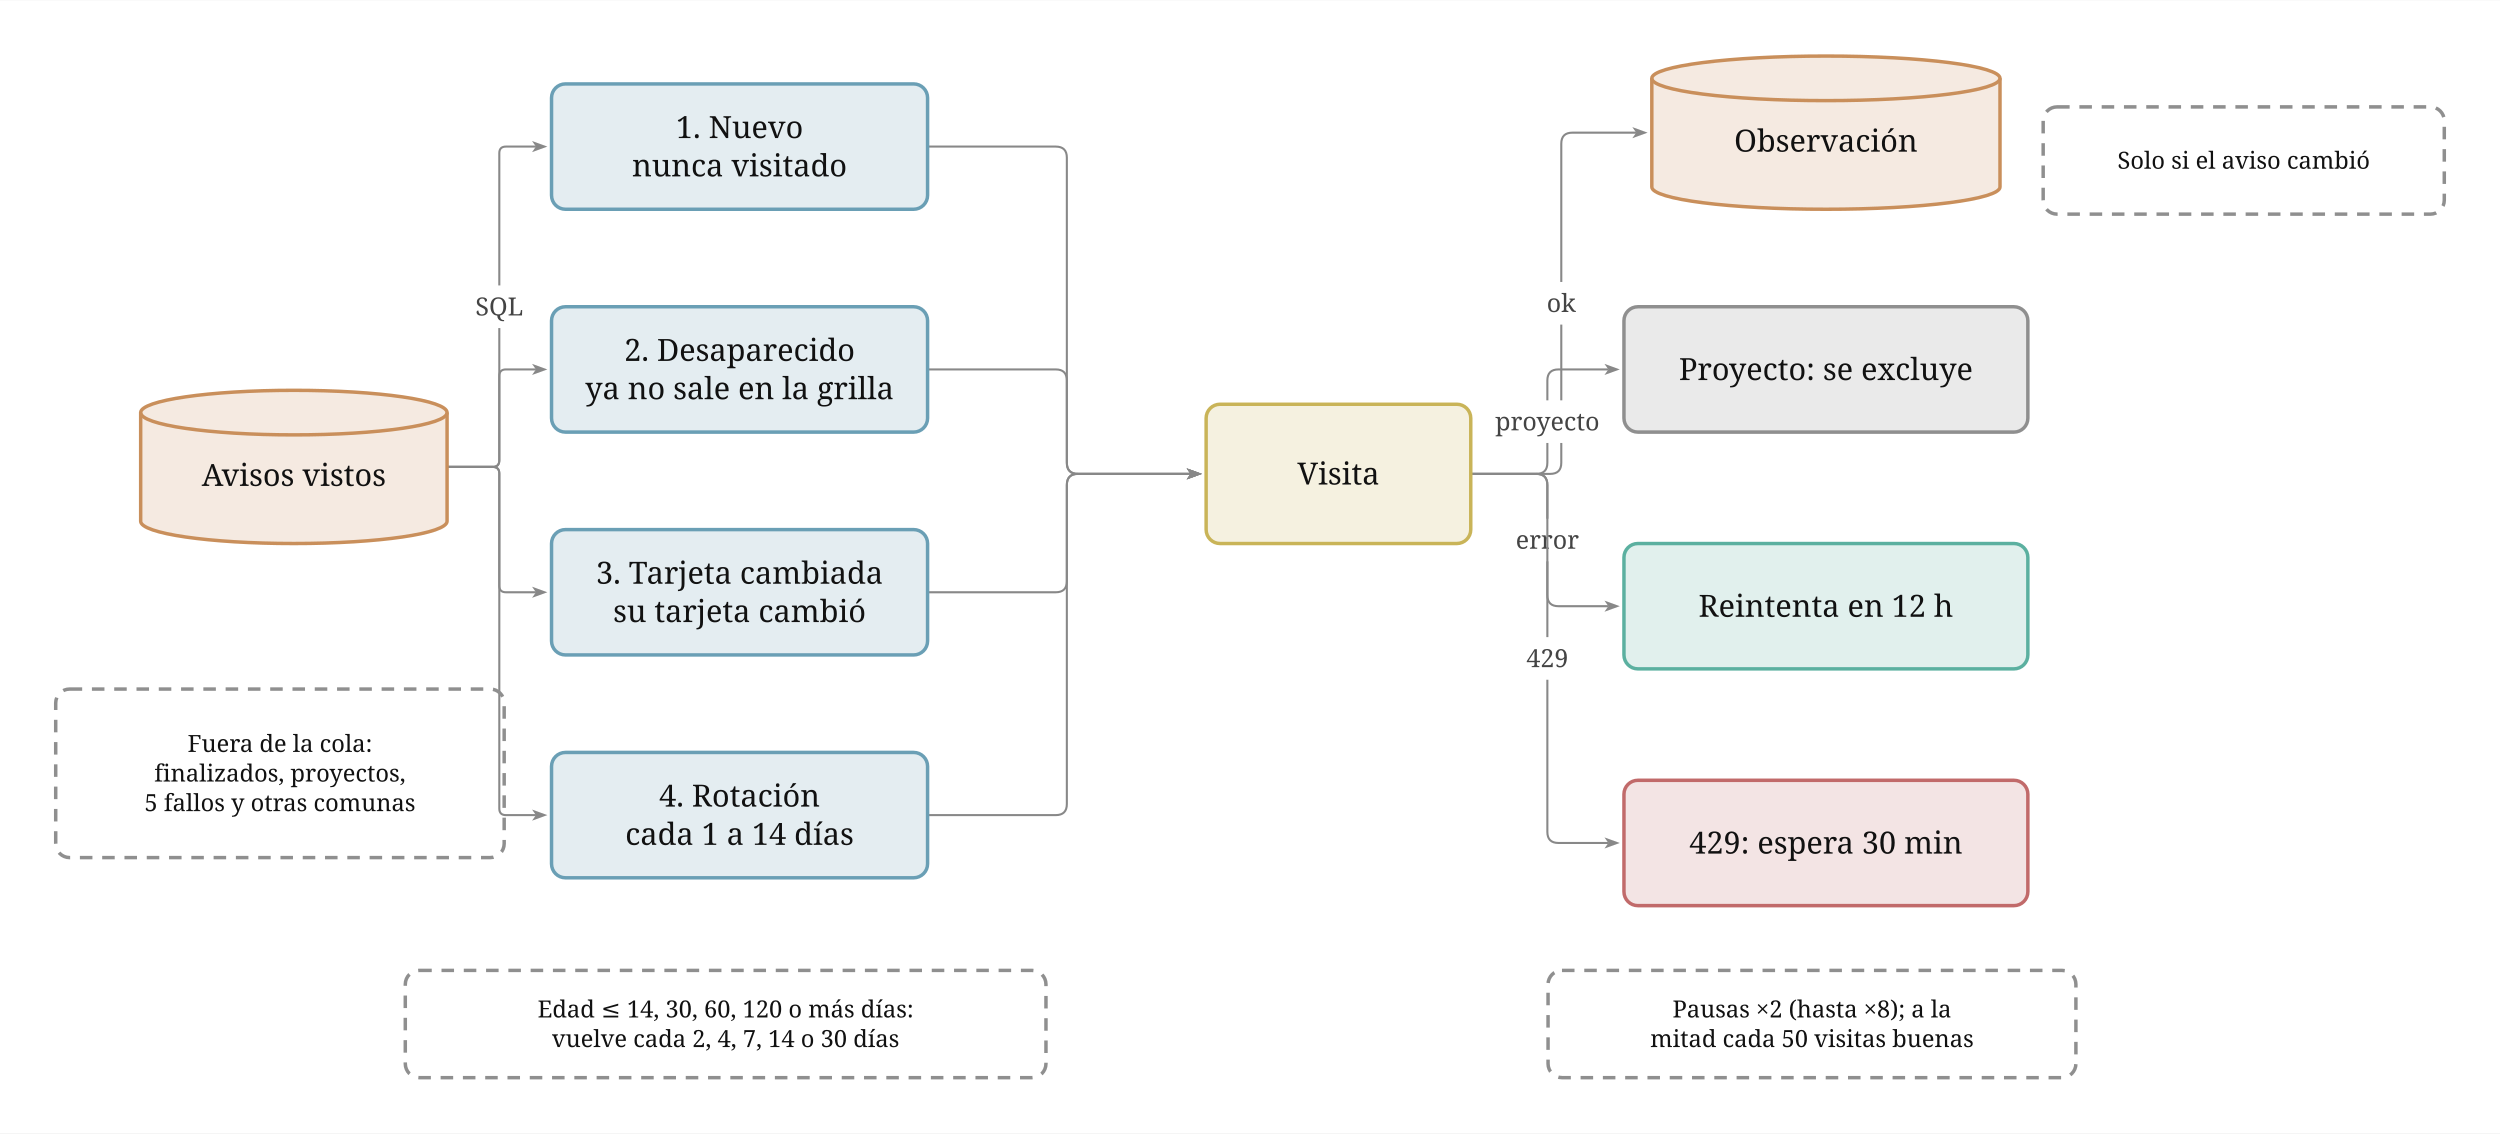
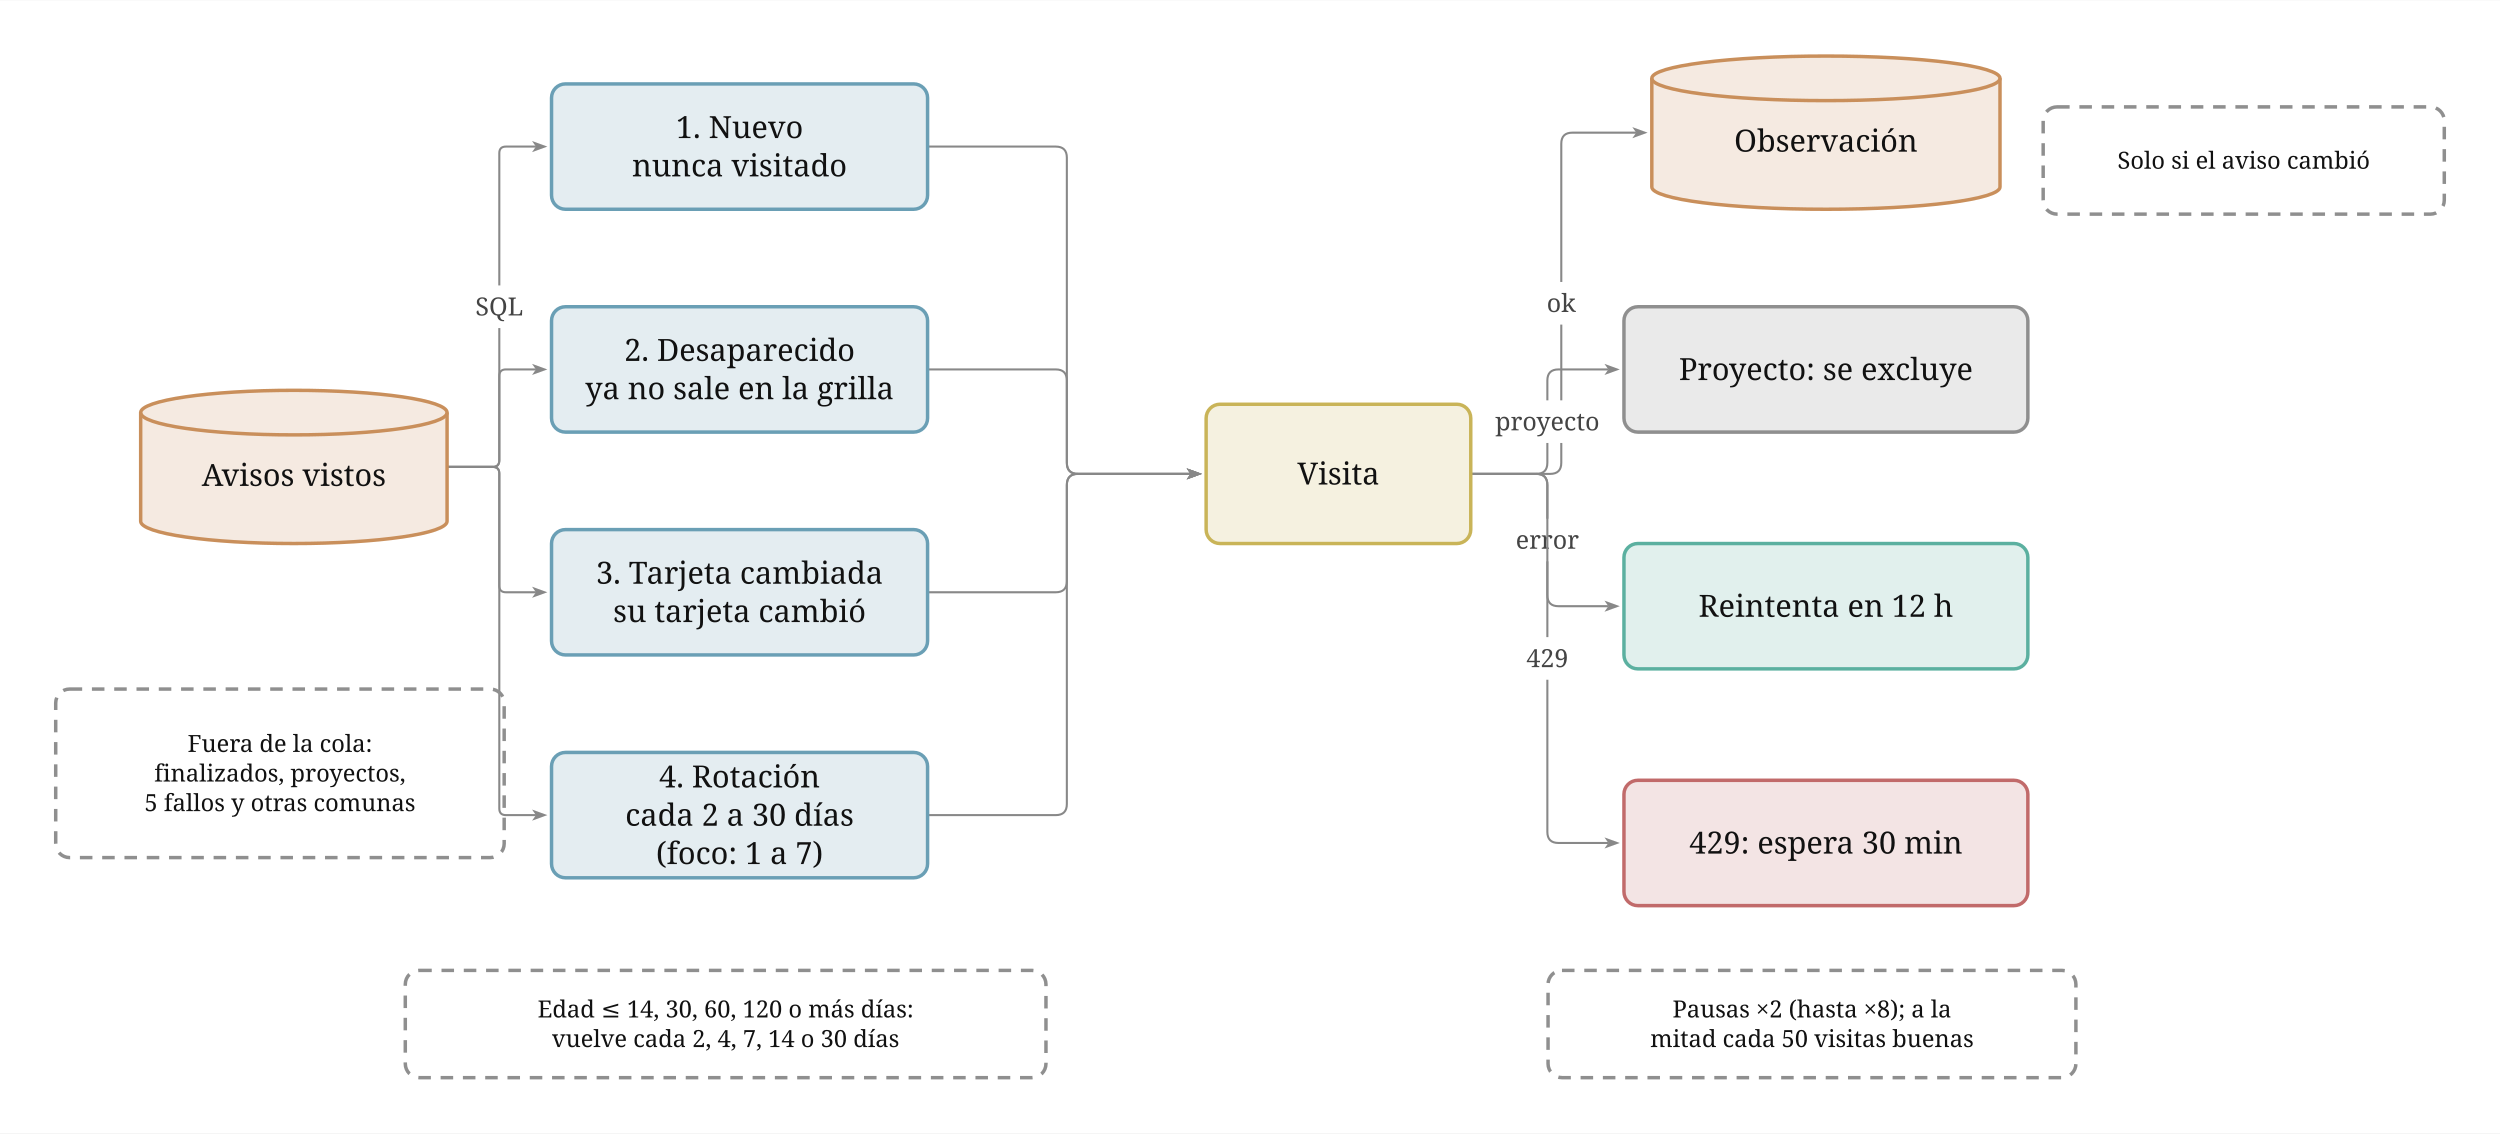
<svg xmlns="http://www.w3.org/2000/svg" width="1795" height="814" viewBox="-191.00 -85.00 1795.00 813.50">
  <rect x="-191" y="-85" width="1795" height="813.5" fill="#ffffff" />
  <path d="M 130.00 250.00 L 158.00 250.00 L 162.75 250.00 Q 167.50 250.00 167.50 245.25 L 167.50 24.75 Q 167.50 20.00 172.25 20.00 L 177.00 20.00 L 193.80 20.00" fill="none" stroke="#888888" stroke-width="1.5" stroke-linejoin="round" />
  <path d="M 202.00 20.00 L 191.00 24.00 L 193.80 20.00 L 191.00 16.00 Z" fill="#888888" />
  <rect x="141.61" y="119.70" width="51.78" height="30.60" fill="#ffffff" />
  <text x="167.50" y="135.00" font-family="Georgia, serif" font-size="18" fill="#444444" text-anchor="middle" dominant-baseline="middle">SQL</text>
  <path d="M 130.00 250.00 L 158.00 250.00 L 162.75 250.00 Q 167.50 250.00 167.50 245.25 L 167.50 184.75 Q 167.50 180.00 172.25 180.00 L 177.00 180.00 L 193.80 180.00" fill="none" stroke="#888888" stroke-width="1.5" stroke-linejoin="round" />
  <path d="M 202.00 180.00 L 191.00 184.00 L 193.80 180.00 L 191.00 176.00 Z" fill="#888888" />
  <path d="M 130.00 250.00 L 158.00 250.00 L 162.75 250.00 Q 167.50 250.00 167.50 254.75 L 167.50 335.25 Q 167.50 340.00 172.25 340.00 L 177.00 340.00 L 193.80 340.00" fill="none" stroke="#888888" stroke-width="1.5" stroke-linejoin="round" />
  <path d="M 202.00 340.00 L 191.00 344.00 L 193.80 340.00 L 191.00 336.00 Z" fill="#888888" />
  <path d="M 130.00 250.00 L 158.00 250.00 L 162.75 250.00 Q 167.50 250.00 167.50 254.75 L 167.50 495.25 Q 167.50 500.00 172.25 500.00 L 177.00 500.00 L 193.80 500.00" fill="none" stroke="#888888" stroke-width="1.5" stroke-linejoin="round" />
  <path d="M 202.00 500.00 L 191.00 504.00 L 193.80 500.00 L 191.00 496.00 Z" fill="#888888" />
  <path d="M 475.00 20.00 L 503.00 20.00 L 567.00 20.00 Q 575.00 20.00 575.00 28.00 L 575.00 247.00 Q 575.00 255.00 583.00 255.00 L 647.00 255.00 L 663.80 255.00" fill="none" stroke="#888888" stroke-width="1.5" stroke-linejoin="round" />
  <path d="M 672.00 255.00 L 661.00 259.00 L 663.80 255.00 L 661.00 251.00 Z" fill="#888888" />
  <path d="M 475.00 180.00 L 503.00 180.00 L 567.00 180.00 Q 575.00 180.00 575.00 188.00 L 575.00 247.00 Q 575.00 255.00 583.00 255.00 L 647.00 255.00 L 663.80 255.00" fill="none" stroke="#888888" stroke-width="1.5" stroke-linejoin="round" />
  <path d="M 672.00 255.00 L 661.00 259.00 L 663.80 255.00 L 661.00 251.00 Z" fill="#888888" />
  <path d="M 475.00 340.00 L 503.00 340.00 L 567.00 340.00 Q 575.00 340.00 575.00 332.00 L 575.00 263.00 Q 575.00 255.00 583.00 255.00 L 647.00 255.00 L 663.80 255.00" fill="none" stroke="#888888" stroke-width="1.5" stroke-linejoin="round" />
  <path d="M 672.00 255.00 L 661.00 259.00 L 663.80 255.00 L 661.00 251.00 Z" fill="#888888" />
  <path d="M 475.00 500.00 L 503.00 500.00 L 567.00 500.00 Q 575.00 500.00 575.00 492.00 L 575.00 263.00 Q 575.00 255.00 583.00 255.00 L 647.00 255.00 L 663.80 255.00" fill="none" stroke="#888888" stroke-width="1.5" stroke-linejoin="round" />
  <path d="M 672.00 255.00 L 661.00 259.00 L 663.80 255.00 L 661.00 251.00 Z" fill="#888888" />
  <path d="M 865.00 255.00 L 893.00 255.00 L 922.00 255.00 Q 930.00 255.00 930.00 247.00 L 930.00 18.00 Q 930.00 10.00 938.00 10.00 L 967.00 10.00 L 983.80 10.00" fill="none" stroke="#888888" stroke-width="1.5" stroke-linejoin="round" />
  <path d="M 992.00 10.00 L 981.00 14.00 L 983.80 10.00 L 981.00 6.00 Z" fill="#888888" />
  <rect x="914.64" y="117.20" width="30.72" height="30.60" fill="#ffffff" />
  <text x="930.00" y="132.50" font-family="Georgia, serif" font-size="18" fill="#444444" text-anchor="middle" dominant-baseline="middle">ok</text>
  <path d="M 865.00 255.00 L 893.00 255.00 L 912.00 255.00 Q 920.00 255.00 920.00 247.00 L 920.00 188.00 Q 920.00 180.00 928.00 180.00 L 947.00 180.00 L 963.80 180.00" fill="none" stroke="#888888" stroke-width="1.5" stroke-linejoin="round" />
  <path d="M 972.00 180.00 L 961.00 184.00 L 963.80 180.00 L 961.00 176.00 Z" fill="#888888" />
  <rect x="880.52" y="202.20" width="78.96" height="30.60" fill="#ffffff" />
  <text x="920.00" y="217.50" font-family="Georgia, serif" font-size="18" fill="#444444" text-anchor="middle" dominant-baseline="middle">proyecto</text>
  <path d="M 865.00 255.00 L 893.00 255.00 L 912.00 255.00 Q 920.00 255.00 920.00 263.00 L 920.00 342.00 Q 920.00 350.00 928.00 350.00 L 947.00 350.00 L 963.80 350.00" fill="none" stroke="#888888" stroke-width="1.5" stroke-linejoin="round" />
  <path d="M 972.00 350.00 L 961.00 354.00 L 963.80 350.00 L 961.00 346.00 Z" fill="#888888" />
  <rect x="896.54" y="287.20" width="46.92" height="30.60" fill="#ffffff" />
  <text x="920.00" y="302.50" font-family="Georgia, serif" font-size="18" fill="#444444" text-anchor="middle" dominant-baseline="middle">error</text>
  <path d="M 865.00 255.00 L 893.00 255.00 L 912.00 255.00 Q 920.00 255.00 920.00 263.00 L 920.00 512.00 Q 920.00 520.00 928.00 520.00 L 947.00 520.00 L 963.80 520.00" fill="none" stroke="#888888" stroke-width="1.5" stroke-linejoin="round" />
  <path d="M 972.00 520.00 L 961.00 524.00 L 963.80 520.00 L 961.00 516.00 Z" fill="#888888" />
  <rect x="899.96" y="372.20" width="40.08" height="30.60" fill="#ffffff" />
  <text x="920.00" y="387.50" font-family="Georgia, serif" font-size="18" fill="#444444" text-anchor="middle" dominant-baseline="middle">429</text>
  <g id="node-1">
    <path d="M -90.00 211.00 L -90.00 289.00 A 110.00 16.00 0 0 0 130.00 289.00 L 130.00 211.00 A 110.00 16.00 0 0 0 -90.00 211.00 Z" fill="rgba(201,143,91,0.18)" stroke="#c98f5b" stroke-width="2.5" />
    <path d="M 130.00 211.00 A 110.00 16.00 0 0 1 -90.00 211.00" fill="none" stroke="#c98f5b" stroke-width="2.5" />
    <text x="20.00" y="256.00" font-family="Georgia, serif" font-size="22.0" fill="#111111" text-anchor="middle" dominant-baseline="middle">Avisos vistos</text>
  </g>
  <g id="node-2">
    <rect x="205.00" y="-25.00" width="270" height="90" rx="10" ry="10" fill="rgba(106,159,181,0.18)" stroke="#6a9fb5" stroke-width="2.5" />
    <text x="340.00" y="6.25" font-family="Georgia, serif" font-size="22.0" fill="#111111" text-anchor="middle" dominant-baseline="middle">1. Nuevo</text>
    <text x="340.00" y="33.75" font-family="Georgia, serif" font-size="22.0" fill="#111111" text-anchor="middle" dominant-baseline="middle">nunca visitado</text>
  </g>
  <g id="node-3">
    <rect x="205.00" y="135.00" width="270" height="90" rx="10" ry="10" fill="rgba(106,159,181,0.18)" stroke="#6a9fb5" stroke-width="2.5" />
    <text x="340.00" y="166.25" font-family="Georgia, serif" font-size="22.0" fill="#111111" text-anchor="middle" dominant-baseline="middle">2. Desaparecido</text>
    <text x="340.00" y="193.75" font-family="Georgia, serif" font-size="22.0" fill="#111111" text-anchor="middle" dominant-baseline="middle">ya no sale en la grilla</text>
  </g>
  <g id="node-4">
    <rect x="205.00" y="295.00" width="270" height="90" rx="10" ry="10" fill="rgba(106,159,181,0.18)" stroke="#6a9fb5" stroke-width="2.5" />
    <text x="340.00" y="326.25" font-family="Georgia, serif" font-size="22.0" fill="#111111" text-anchor="middle" dominant-baseline="middle">3. Tarjeta cambiada</text>
    <text x="340.00" y="353.75" font-family="Georgia, serif" font-size="22.0" fill="#111111" text-anchor="middle" dominant-baseline="middle">su tarjeta cambió</text>
  </g>
  <g id="node-5">
    <rect x="205.00" y="455.00" width="270" height="90" rx="10" ry="10" fill="rgba(106,159,181,0.18)" stroke="#6a9fb5" stroke-width="2.5" />
-     <text x="340.00" y="486.25" font-family="Georgia, serif" font-size="22.0" fill="#111111" text-anchor="middle" dominant-baseline="middle">4. Rotación</text>
-     <text x="340.00" y="513.75" font-family="Georgia, serif" font-size="22.0" fill="#111111" text-anchor="middle" dominant-baseline="middle">cada 1 a 14 días</text>
+     <text x="340.00" y="472.50" font-family="Georgia, serif" font-size="22.0" fill="#111111" text-anchor="middle" dominant-baseline="middle">4. Rotación</text>
+     <text x="340.00" y="500.00" font-family="Georgia, serif" font-size="22.0" fill="#111111" text-anchor="middle" dominant-baseline="middle">cada 2 a 30 días</text>
+     <text x="340.00" y="527.50" font-family="Georgia, serif" font-size="22.0" fill="#111111" text-anchor="middle" dominant-baseline="middle">(foco: 1 a 7)</text>
  </g>
  <g id="node-6">
    <rect x="675.00" y="205.00" width="190" height="100" rx="10" ry="10" fill="rgba(201,180,88,0.18)" stroke="#c9b458" stroke-width="2.5" />
    <text x="770.00" y="255.00" font-family="Georgia, serif" font-size="22.0" fill="#111111" text-anchor="middle" dominant-baseline="middle">Visita</text>
  </g>
  <g id="node-7">
    <path d="M 995.00 -29.00 L 995.00 49.00 A 125.00 16.00 0 0 0 1245.00 49.00 L 1245.00 -29.00 A 125.00 16.00 0 0 0 995.00 -29.00 Z" fill="rgba(201,143,91,0.18)" stroke="#c98f5b" stroke-width="2.5" />
    <path d="M 1245.00 -29.00 A 125.00 16.00 0 0 1 995.00 -29.00" fill="none" stroke="#c98f5b" stroke-width="2.5" />
    <text x="1120.00" y="16.00" font-family="Georgia, serif" font-size="22.0" fill="#111111" text-anchor="middle" dominant-baseline="middle">Observación</text>
  </g>
  <g id="node-8">
    <rect x="975.00" y="135.00" width="290" height="90" rx="10" ry="10" fill="rgba(143,143,143,0.18)" stroke="#8f8f8f" stroke-width="2.5" />
    <text x="1120.00" y="180.00" font-family="Georgia, serif" font-size="22.0" fill="#111111" text-anchor="middle" dominant-baseline="middle">Proyecto: se excluye</text>
  </g>
  <g id="node-9">
    <rect x="975.00" y="305.00" width="290" height="90" rx="10" ry="10" fill="rgba(91,176,160,0.18)" stroke="#5bb0a0" stroke-width="2.5" />
    <text x="1120.00" y="350.00" font-family="Georgia, serif" font-size="22.0" fill="#111111" text-anchor="middle" dominant-baseline="middle">Reintenta en 12 h</text>
  </g>
  <g id="node-10">
    <rect x="975.00" y="475.00" width="290" height="90" rx="10" ry="10" fill="rgba(193,106,106,0.18)" stroke="#c16a6a" stroke-width="2.5" />
    <text x="1120.00" y="520.00" font-family="Georgia, serif" font-size="22.0" fill="#111111" text-anchor="middle" dominant-baseline="middle">429: espera 30 min</text>
  </g>
  <g id="node-11">
    <rect x="-151.00" y="409.50" width="322" height="121" rx="10" ry="10" fill="none" stroke="#8f8f8f" stroke-width="2.5" stroke-dasharray="9 7" />
    <text x="10.00" y="448.75" font-family="Georgia, serif" font-size="17.0" fill="#111111" text-anchor="middle" dominant-baseline="middle">Fuera de la cola:</text>
    <text x="10.00" y="470.00" font-family="Georgia, serif" font-size="17.0" fill="#111111" text-anchor="middle" dominant-baseline="middle">finalizados, proyectos,</text>
    <text x="10.00" y="491.25" font-family="Georgia, serif" font-size="17.0" fill="#111111" text-anchor="middle" dominant-baseline="middle">5 fallos y otras comunas</text>
  </g>
  <g id="node-12">
    <rect x="100.00" y="611.50" width="460" height="77" rx="10" ry="10" fill="none" stroke="#8f8f8f" stroke-width="2.5" stroke-dasharray="9 7" />
    <text x="330.00" y="639.38" font-family="Georgia, serif" font-size="17.0" fill="#111111" text-anchor="middle" dominant-baseline="middle">Edad ≤ 14, 30, 60, 120 o más días:</text>
    <text x="330.00" y="660.63" font-family="Georgia, serif" font-size="17.0" fill="#111111" text-anchor="middle" dominant-baseline="middle">vuelve cada 2, 4, 7, 14 o 30 días</text>
  </g>
  <g id="node-13">
    <rect x="1276.00" y="-8.50" width="288" height="77" rx="10" ry="10" fill="none" stroke="#8f8f8f" stroke-width="2.5" stroke-dasharray="9 7" />
    <text x="1420.00" y="30.00" font-family="Georgia, serif" font-size="17.0" fill="#111111" text-anchor="middle" dominant-baseline="middle">Solo si el aviso cambió</text>
  </g>
  <g id="node-14">
    <rect x="920.50" y="611.50" width="379" height="77" rx="10" ry="10" fill="none" stroke="#8f8f8f" stroke-width="2.5" stroke-dasharray="9 7" />
    <text x="1110.00" y="639.38" font-family="Georgia, serif" font-size="17.0" fill="#111111" text-anchor="middle" dominant-baseline="middle">Pausas ×2 (hasta ×8); a la</text>
    <text x="1110.00" y="660.63" font-family="Georgia, serif" font-size="17.0" fill="#111111" text-anchor="middle" dominant-baseline="middle">mitad cada 50 visitas buenas</text>
  </g>
</svg>
